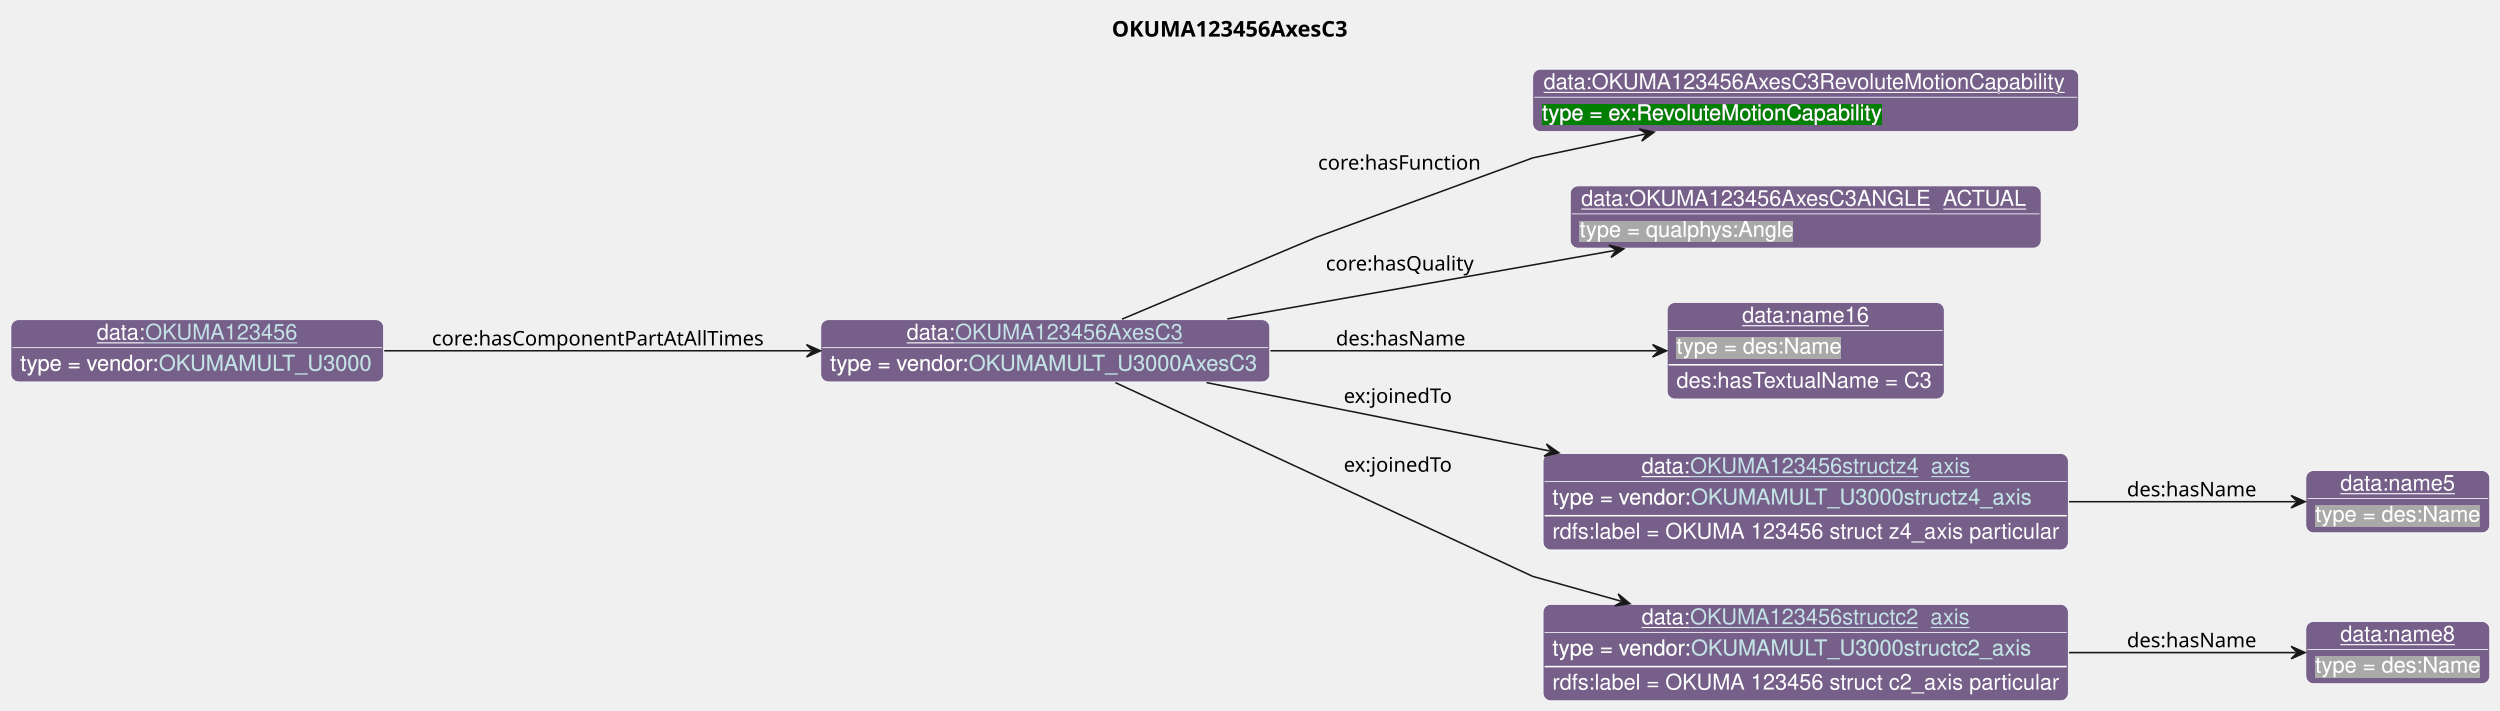
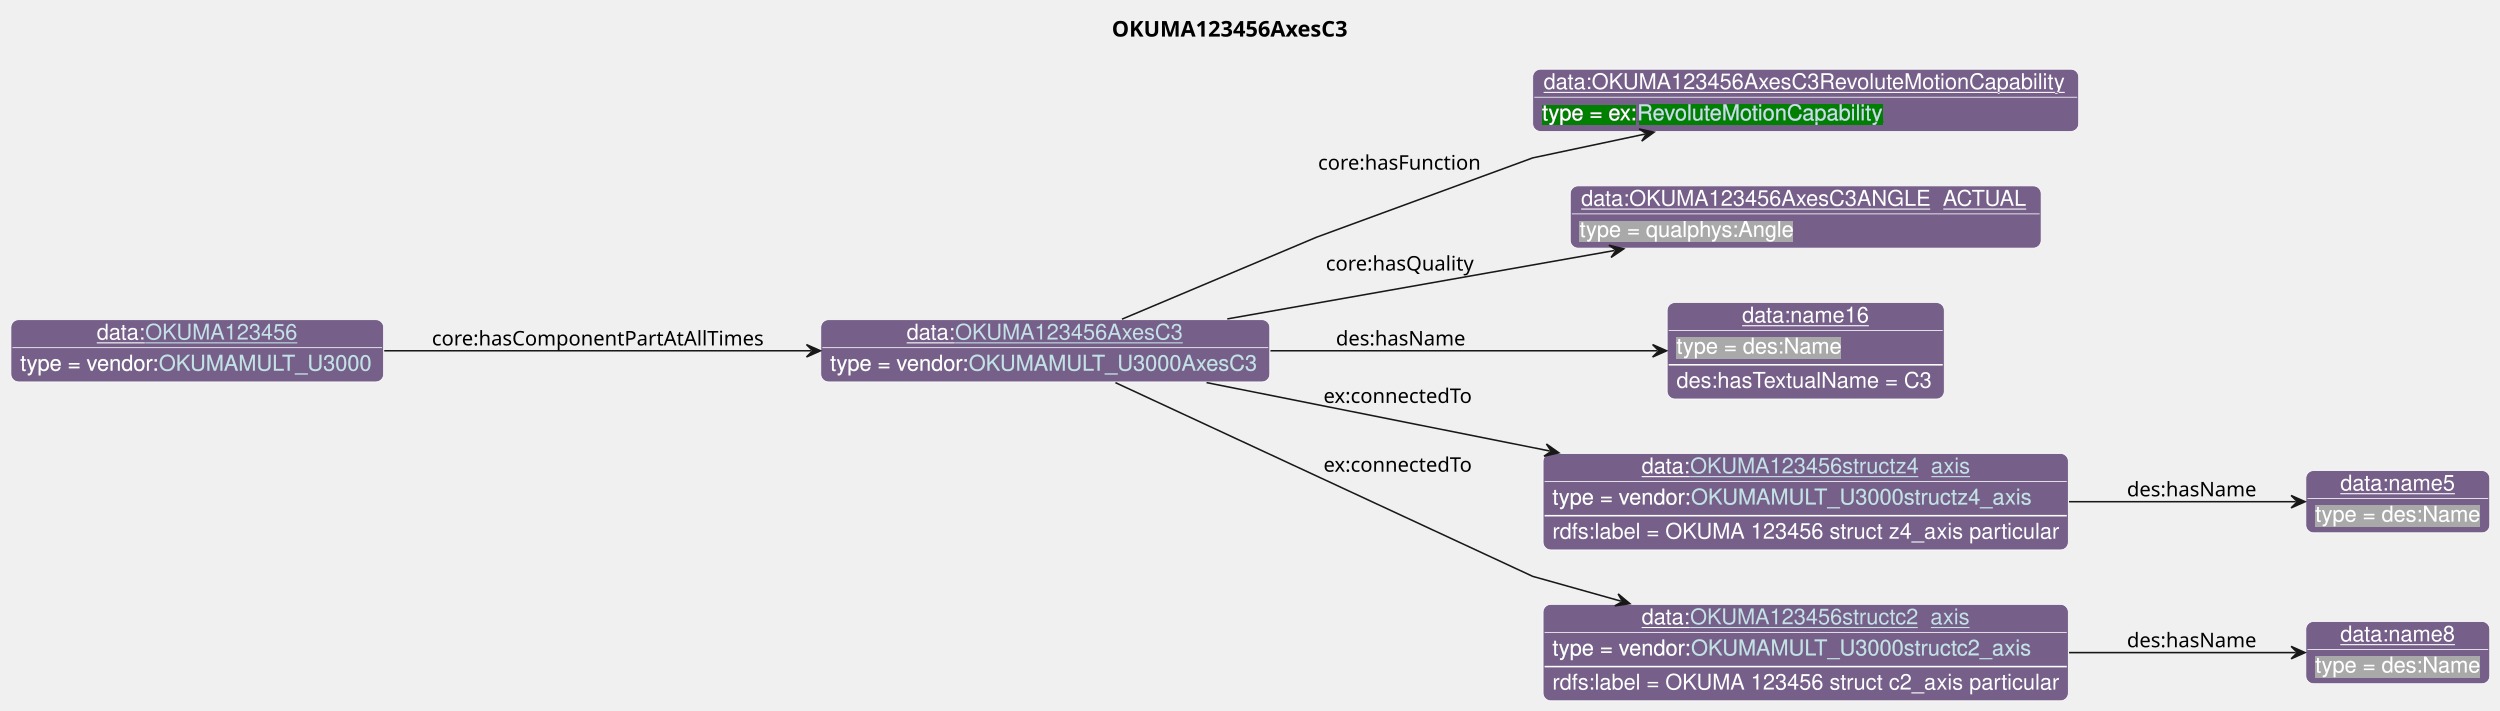
<svg xmlns="http://www.w3.org/2000/svg" xmlns:xlink="http://www.w3.org/1999/xlink" contentStyleType="text/css" data-diagram-type="CLASS" height="457px" preserveAspectRatio="none" style="width:1607px;height:457px;background:#FFFFFF;" version="1.1" viewBox="0 0 1607 457" width="1607px" zoomAndPan="magnify">
  <defs>
-     <filter height="1" id="b3dl4qjohjgra0" width="1" x="0" y="0">
+     <filter height="1" id="b1ixij86wozbl70" width="1" x="0" y="0">
      <feFlood flood-color="#76608A" result="flood" />
      <feComposite in="SourceGraphic" in2="flood" operator="over" />
    </filter>
-     <filter height="1" id="b3dl4qjohjgra1" width="1" x="0" y="0">
+     <filter height="1" id="b1ixij86wozbl71" width="1" x="0" y="0">
      <feFlood flood-color="#008000" result="flood" />
      <feComposite in="SourceGraphic" in2="flood" operator="over" />
    </filter>
-     <filter height="1" id="b3dl4qjohjgra2" width="1" x="0" y="0">
+     <filter height="1" id="b1ixij86wozbl72" width="1" x="0" y="0">
      <feFlood flood-color="#A9A9A9" result="flood" />
      <feComposite in="SourceGraphic" in2="flood" operator="over" />
    </filter>
  </defs>
  <g>
    <g class="title" data-source-line="13">
      <text fill="#000000" font-family="sans-serif" font-size="14" font-weight="bold" lengthAdjust="spacing" textLength="164.11" x="714.652" y="23.535">OKUMA123456AxesC3</text>
    </g>
    <g class="entity" data-entity="o0" data-source-line="131" data-uid="ent0002" id="entity_o0">
      <rect fill="#76608A" height="40" rx="5" ry="5" style="stroke:#FFFFFF;stroke-width:0.5;" width="288.623" x="527.6" y="205.488" />
      <text fill="#FFFFFF" font-family="Helvetica" font-size="14" lengthAdjust="spacing" text-decoration="underline" textLength="31.138" x="582.805" y="218.269">data:</text>
      <a href="./OKUMA123456AxesC3.html" target="_top" title="./OKUMA123456AxesC3.html" xlink:actuate="onRequest" xlink:href="./OKUMA123456AxesC3.html" xlink:show="new" xlink:title="./OKUMA123456AxesC3.html" xlink:type="simple">
        <text fill="#C4E1E6" font-family="Helvetica" font-size="14" lengthAdjust="spacing" text-decoration="underline" textLength="147.075" x="613.943" y="218.269">OKUMA123456AxesC3</text>
      </a>
      <line style="stroke:#FFFFFF;stroke-width:0.5;" x1="528.6" x2="815.223" y1="223.488" y2="223.488" />
-       <text fill="#FFFFFF" filter="url(#b3dl4qjohjgra0)" font-family="Helvetica" font-size="14" lengthAdjust="spacing" textLength="89.113" x="533.6" y="238.269">type = vendor:</text>
+       <text fill="#FFFFFF" filter="url(#b1ixij86wozbl70)" font-family="Helvetica" font-size="14" lengthAdjust="spacing" textLength="89.113" x="533.6" y="238.269">type = vendor:</text>
      <a href="../OKUMA.html#OKUMAMULT_U3000AxesC3" target="_top" title="../OKUMA.html#OKUMAMULT_U3000AxesC3" xlink:actuate="onRequest" xlink:href="../OKUMA.html#OKUMAMULT_U3000AxesC3" xlink:show="new" xlink:title="../OKUMA.html#OKUMAMULT_U3000AxesC3" xlink:type="simple">
-         <text fill="#C4E1E6" filter="url(#b3dl4qjohjgra0)" font-family="Helvetica" font-size="14" lengthAdjust="spacing" textLength="187.51" x="622.713" y="238.269">OKUMAMULT_U3000AxesC3</text>
+         <text fill="#C4E1E6" filter="url(#b1ixij86wozbl70)" font-family="Helvetica" font-size="14" lengthAdjust="spacing" textLength="187.51" x="622.713" y="238.269">OKUMAMULT_U3000AxesC3</text>
        <line style="stroke:#76608A;stroke-width:0.5;" x1="622.713" x2="810.223" y1="239.269" y2="239.269" />
      </a>
    </g>
    <g class="entity" data-entity="o1" data-source-line="131" data-uid="ent0003" id="entity_o1">
      <rect fill="#76608A" height="40" rx="5" ry="5" style="stroke:#FFFFFF;stroke-width:0.5;" width="350.964" x="985.23" y="44.488" />
      <text fill="#FFFFFF" font-family="Helvetica" font-size="14" lengthAdjust="spacing" text-decoration="underline" textLength="336.964" x="992.23" y="57.269">data:OKUMA123456AxesC3RevoluteMotionCapability</text>
      <line style="stroke:#FFFFFF;stroke-width:0.5;" x1="986.23" x2="1335.194" y1="62.488" y2="62.488" />
-       <text fill="#FFFFFF" filter="url(#b3dl4qjohjgra1)" font-family="Helvetica" font-size="14" lengthAdjust="spacing" textLength="219.844" x="991.23" y="77.269">type = ex:RevoluteMotionCapability</text>
+       <text fill="#FFFFFF" filter="url(#b1ixij86wozbl71)" font-family="Helvetica" font-size="14" lengthAdjust="spacing" textLength="61.093" x="991.23" y="77.269">type = ex:</text>
+       <a href="../Example.html#RevoluteMotionCapability" target="_top" title="../Example.html#RevoluteMotionCapability" xlink:actuate="onRequest" xlink:href="../Example.html#RevoluteMotionCapability" xlink:show="new" xlink:title="../Example.html#RevoluteMotionCapability" xlink:type="simple">
+         <text fill="#C4E1E6" filter="url(#b1ixij86wozbl71)" font-family="Helvetica" font-size="14" lengthAdjust="spacing" textLength="158.751" x="1052.323" y="77.269">RevoluteMotionCapability</text>
+         <line style="stroke:#008000;stroke-width:0.5;" x1="1052.323" x2="1211.074" y1="78.269" y2="78.269" />
+       </a>
    </g>
    <g class="entity" data-entity="o2" data-source-line="131" data-uid="ent0004" id="entity_o2">
      <rect fill="#76608A" height="40" rx="5" ry="5" style="stroke:#FFFFFF;stroke-width:0.5;" width="302.695" x="1009.36" y="119.488" />
      <text fill="#FFFFFF" font-family="Helvetica" font-size="14" lengthAdjust="spacing" text-decoration="underline" textLength="288.695" x="1016.36" y="132.269">data:OKUMA123456AxesC3ANGLE_ACTUAL</text>
      <line style="stroke:#FFFFFF;stroke-width:0.5;" x1="1010.36" x2="1311.055" y1="137.488" y2="137.488" />
-       <text fill="#FFFFFF" filter="url(#b3dl4qjohjgra2)" font-family="Helvetica" font-size="14" lengthAdjust="spacing" textLength="138.154" x="1015.36" y="152.269">type = qualphys:Angle</text>
+       <text fill="#FFFFFF" filter="url(#b1ixij86wozbl72)" font-family="Helvetica" font-size="14" lengthAdjust="spacing" textLength="138.154" x="1015.36" y="152.269">type = qualphys:Angle</text>
    </g>
    <g class="entity" data-entity="o3" data-source-line="131" data-uid="ent0005" id="entity_o3">
      <rect fill="#76608A" height="62" rx="5" ry="5" style="stroke:#FFFFFF;stroke-width:0.5;" width="178.141" x="1071.64" y="194.488" />
      <text fill="#FFFFFF" font-family="Helvetica" font-size="14" lengthAdjust="spacing" text-decoration="underline" textLength="81.731" x="1119.845" y="207.269">data:name16</text>
      <line style="stroke:#FFFFFF;stroke-width:0.5;" x1="1072.64" x2="1248.781" y1="212.488" y2="212.488" />
-       <text fill="#FFFFFF" filter="url(#b3dl4qjohjgra2)" font-family="Helvetica" font-size="14" lengthAdjust="spacing" textLength="106.224" x="1077.64" y="227.269">type = des:Name</text>
+       <text fill="#FFFFFF" filter="url(#b1ixij86wozbl72)" font-family="Helvetica" font-size="14" lengthAdjust="spacing" textLength="106.224" x="1077.64" y="227.269">type = des:Name</text>
      <line style="stroke:#FFFFFF;stroke-width:1;" x1="1072.64" x2="1248.781" y1="234.488" y2="234.488" />
      <text fill="#FFFFFF" font-family="Helvetica" font-size="14" lengthAdjust="spacing" textLength="166.141" x="1077.64" y="249.269">des:hasTextualName = C3</text>
    </g>
    <g class="entity" data-entity="o4" data-source-line="131" data-uid="ent0006" id="entity_o4">
      <rect fill="#76608A" height="62" rx="5" ry="5" style="stroke:#FFFFFF;stroke-width:0.5;" width="337.65" x="991.88" y="291.488" />
      <text fill="#FFFFFF" font-family="Helvetica" font-size="14" lengthAdjust="spacing" text-decoration="underline" textLength="31.138" x="1055.261" y="304.269">data:</text>
      <a href="./OKUMA123456structz4_axis.html" target="_top" title="./OKUMA123456structz4_axis.html" xlink:actuate="onRequest" xlink:href="./OKUMA123456structz4_axis.html" xlink:show="new" xlink:title="./OKUMA123456structz4_axis.html" xlink:type="simple">
        <text fill="#C4E1E6" font-family="Helvetica" font-size="14" lengthAdjust="spacing" text-decoration="underline" textLength="179.751" x="1086.399" y="304.269">OKUMA123456structz4_axis</text>
      </a>
      <line style="stroke:#FFFFFF;stroke-width:0.5;" x1="992.88" x2="1328.53" y1="309.488" y2="309.488" />
-       <text fill="#FFFFFF" filter="url(#b3dl4qjohjgra0)" font-family="Helvetica" font-size="14" lengthAdjust="spacing" textLength="89.113" x="997.88" y="324.269">type = vendor:</text>
+       <text fill="#FFFFFF" filter="url(#b1ixij86wozbl70)" font-family="Helvetica" font-size="14" lengthAdjust="spacing" textLength="89.113" x="997.88" y="324.269">type = vendor:</text>
      <a href="../OKUMA.html#OKUMAMULT_U3000structz4_axis" target="_top" title="../OKUMA.html#OKUMAMULT_U3000structz4_axis" xlink:actuate="onRequest" xlink:href="../OKUMA.html#OKUMAMULT_U3000structz4_axis" xlink:show="new" xlink:title="../OKUMA.html#OKUMAMULT_U3000structz4_axis" xlink:type="simple">
-         <text fill="#C4E1E6" filter="url(#b3dl4qjohjgra0)" font-family="Helvetica" font-size="14" lengthAdjust="spacing" textLength="220.185" x="1086.993" y="324.269">OKUMAMULT_U3000structz4_axis</text>
+         <text fill="#C4E1E6" filter="url(#b1ixij86wozbl70)" font-family="Helvetica" font-size="14" lengthAdjust="spacing" textLength="220.185" x="1086.993" y="324.269">OKUMAMULT_U3000structz4_axis</text>
        <line style="stroke:#76608A;stroke-width:0.5;" x1="1086.993" x2="1307.179" y1="325.269" y2="325.269" />
      </a>
      <line style="stroke:#FFFFFF;stroke-width:1;" x1="992.88" x2="1328.53" y1="331.488" y2="331.488" />
      <text fill="#FFFFFF" font-family="Helvetica" font-size="14" lengthAdjust="spacing" textLength="325.65" x="997.88" y="346.269">rdfs:label = OKUMA 123456 struct z4_axis particular</text>
    </g>
    <g class="entity" data-entity="o5" data-source-line="131" data-uid="ent0007" id="entity_o5">
      <rect fill="#76608A" height="40" rx="5" ry="5" style="stroke:#FFFFFF;stroke-width:0.5;" width="118.224" x="1482.19" y="302.488" />
      <text fill="#FFFFFF" font-family="Helvetica" font-size="14" lengthAdjust="spacing" text-decoration="underline" textLength="73.944" x="1504.33" y="315.269">data:name5</text>
      <line style="stroke:#FFFFFF;stroke-width:0.5;" x1="1483.19" x2="1599.414" y1="320.488" y2="320.488" />
-       <text fill="#FFFFFF" filter="url(#b3dl4qjohjgra2)" font-family="Helvetica" font-size="14" lengthAdjust="spacing" textLength="106.224" x="1488.19" y="335.269">type = des:Name</text>
+       <text fill="#FFFFFF" filter="url(#b1ixij86wozbl72)" font-family="Helvetica" font-size="14" lengthAdjust="spacing" textLength="106.224" x="1488.19" y="335.269">type = des:Name</text>
    </g>
    <g class="entity" data-entity="o6" data-source-line="131" data-uid="ent0008" id="entity_o6">
      <rect fill="#76608A" height="62" rx="5" ry="5" style="stroke:#FFFFFF;stroke-width:0.5;" width="337.65" x="991.88" y="388.488" />
      <text fill="#FFFFFF" font-family="Helvetica" font-size="14" lengthAdjust="spacing" text-decoration="underline" textLength="31.138" x="1055.261" y="401.269">data:</text>
      <a href="./OKUMA123456structc2_axis.html" target="_top" title="./OKUMA123456structc2_axis.html" xlink:actuate="onRequest" xlink:href="./OKUMA123456structc2_axis.html" xlink:show="new" xlink:title="./OKUMA123456structc2_axis.html" xlink:type="simple">
        <text fill="#C4E1E6" font-family="Helvetica" font-size="14" lengthAdjust="spacing" text-decoration="underline" textLength="179.751" x="1086.399" y="401.269">OKUMA123456structc2_axis</text>
      </a>
      <line style="stroke:#FFFFFF;stroke-width:0.5;" x1="992.88" x2="1328.53" y1="406.488" y2="406.488" />
-       <text fill="#FFFFFF" filter="url(#b3dl4qjohjgra0)" font-family="Helvetica" font-size="14" lengthAdjust="spacing" textLength="89.113" x="997.88" y="421.269">type = vendor:</text>
+       <text fill="#FFFFFF" filter="url(#b1ixij86wozbl70)" font-family="Helvetica" font-size="14" lengthAdjust="spacing" textLength="89.113" x="997.88" y="421.269">type = vendor:</text>
      <a href="../OKUMA.html#OKUMAMULT_U3000structc2_axis" target="_top" title="../OKUMA.html#OKUMAMULT_U3000structc2_axis" xlink:actuate="onRequest" xlink:href="../OKUMA.html#OKUMAMULT_U3000structc2_axis" xlink:show="new" xlink:title="../OKUMA.html#OKUMAMULT_U3000structc2_axis" xlink:type="simple">
-         <text fill="#C4E1E6" filter="url(#b3dl4qjohjgra0)" font-family="Helvetica" font-size="14" lengthAdjust="spacing" textLength="220.185" x="1086.993" y="421.269">OKUMAMULT_U3000structc2_axis</text>
+         <text fill="#C4E1E6" filter="url(#b1ixij86wozbl70)" font-family="Helvetica" font-size="14" lengthAdjust="spacing" textLength="220.185" x="1086.993" y="421.269">OKUMAMULT_U3000structc2_axis</text>
        <line style="stroke:#76608A;stroke-width:0.5;" x1="1086.993" x2="1307.179" y1="422.269" y2="422.269" />
      </a>
      <line style="stroke:#FFFFFF;stroke-width:1;" x1="992.88" x2="1328.53" y1="428.488" y2="428.488" />
      <text fill="#FFFFFF" font-family="Helvetica" font-size="14" lengthAdjust="spacing" textLength="325.65" x="997.88" y="443.269">rdfs:label = OKUMA 123456 struct c2_axis particular</text>
    </g>
    <g class="entity" data-entity="o7" data-source-line="131" data-uid="ent0009" id="entity_o7">
      <rect fill="#76608A" height="40" rx="5" ry="5" style="stroke:#FFFFFF;stroke-width:0.5;" width="118.224" x="1482.19" y="399.488" />
      <text fill="#FFFFFF" font-family="Helvetica" font-size="14" lengthAdjust="spacing" text-decoration="underline" textLength="73.944" x="1504.33" y="412.269">data:name8</text>
      <line style="stroke:#FFFFFF;stroke-width:0.5;" x1="1483.19" x2="1599.414" y1="417.488" y2="417.488" />
-       <text fill="#FFFFFF" filter="url(#b3dl4qjohjgra2)" font-family="Helvetica" font-size="14" lengthAdjust="spacing" textLength="106.224" x="1488.19" y="432.269">type = des:Name</text>
+       <text fill="#FFFFFF" filter="url(#b1ixij86wozbl72)" font-family="Helvetica" font-size="14" lengthAdjust="spacing" textLength="106.224" x="1488.19" y="432.269">type = des:Name</text>
    </g>
    <g class="entity" data-entity="o8" data-source-line="131" data-uid="ent0010" id="entity_o8">
      <rect fill="#76608A" height="40" rx="5" ry="5" style="stroke:#FFFFFF;stroke-width:0.5;" width="239.602" x="7" y="205.488" />
      <text fill="#FFFFFF" font-family="Helvetica" font-size="14" lengthAdjust="spacing" text-decoration="underline" textLength="31.138" x="62.205" y="218.269">data:</text>
      <a href="./OKUMA123456.html" target="_top" title="./OKUMA123456.html" xlink:actuate="onRequest" xlink:href="./OKUMA123456.html" xlink:show="new" xlink:title="./OKUMA123456.html" xlink:type="simple">
        <text fill="#C4E1E6" font-family="Helvetica" font-size="14" lengthAdjust="spacing" text-decoration="underline" textLength="98.055" x="93.343" y="218.269">OKUMA123456</text>
      </a>
      <line style="stroke:#FFFFFF;stroke-width:0.5;" x1="8" x2="245.602" y1="223.488" y2="223.488" />
-       <text fill="#FFFFFF" filter="url(#b3dl4qjohjgra0)" font-family="Helvetica" font-size="14" lengthAdjust="spacing" textLength="89.113" x="13" y="238.269">type = vendor:</text>
+       <text fill="#FFFFFF" filter="url(#b1ixij86wozbl70)" font-family="Helvetica" font-size="14" lengthAdjust="spacing" textLength="89.113" x="13" y="238.269">type = vendor:</text>
      <a href="../OKUMA.html#OKUMAMULT_U3000" target="_top" title="../OKUMA.html#OKUMAMULT_U3000" xlink:actuate="onRequest" xlink:href="../OKUMA.html#OKUMAMULT_U3000" xlink:show="new" xlink:title="../OKUMA.html#OKUMAMULT_U3000" xlink:type="simple">
-         <text fill="#C4E1E6" filter="url(#b3dl4qjohjgra0)" font-family="Helvetica" font-size="14" lengthAdjust="spacing" textLength="138.489" x="102.113" y="238.269">OKUMAMULT_U3000</text>
+         <text fill="#C4E1E6" filter="url(#b1ixij86wozbl70)" font-family="Helvetica" font-size="14" lengthAdjust="spacing" textLength="138.489" x="102.113" y="238.269">OKUMAMULT_U3000</text>
        <line style="stroke:#76608A;stroke-width:0.5;" x1="102.113" x2="240.602" y1="239.269" y2="239.269" />
      </a>
    </g>
    <g class="link" data-entity-1="o0" data-entity-2="o1" data-source-line="195" data-uid="lnk11" id="link_o0_o1">
      <path codeLine="195" d="M721.19,205.158 C772.47,183.558 846.23,152.488 846.23,152.488 C846.23,152.488 985.23,101.488 985.23,101.488 C985.23,101.488 1017.061,94.743 1057.411,86.183" fill="none" id="o0-to-o1" style="stroke:#181818;stroke-width:1;" />
      <polygon fill="#181818" points="1063.28,84.938,1053.646,82.893,1058.389,85.976,1055.306,90.719,1063.28,84.938" style="stroke:#181818;stroke-width:1;" />
      <text fill="#000000" font-family="sans-serif" font-size="13" lengthAdjust="spacing" textLength="107.631" x="847.23" y="109.077">core:hasFunction</text>
    </g>
    <g class="link" data-entity-1="o0" data-entity-2="o2" data-source-line="195" data-uid="lnk12" id="link_o0_o2">
      <path codeLine="195" d="M788.89,204.998 C865.95,191.388 960.822,174.622 1037.861,161.012" fill="none" id="o0-to-o2" style="stroke:#181818;stroke-width:1;" />
      <polygon fill="#181818" points="1043.77,159.968,1034.211,157.595,1038.846,160.838,1035.603,165.473,1043.77,159.968" style="stroke:#181818;stroke-width:1;" />
      <text fill="#000000" font-family="sans-serif" font-size="13" lengthAdjust="spacing" textLength="97.71" x="852.23" y="173.907">core:hasQuality</text>
    </g>
    <g class="link" data-entity-1="o0" data-entity-2="o3" data-source-line="195" data-uid="lnk13" id="link_o0_o3">
      <path codeLine="195" d="M816.66,225.488 C899.24,225.488 994.32,225.488 1065.29,225.488" fill="none" id="o0-to-o3" style="stroke:#181818;stroke-width:1;" />
      <polygon fill="#181818" points="1071.29,225.488,1062.29,221.488,1066.29,225.488,1062.29,229.488,1071.29,225.488" style="stroke:#181818;stroke-width:1;" />
      <text fill="#000000" font-family="sans-serif" font-size="13" lengthAdjust="spacing" textLength="84.202" x="858.73" y="222.057">des:hasName</text>
    </g>
    <g class="link" data-entity-1="o0" data-entity-2="o4" data-source-line="195" data-uid="lnk14" id="link_o0_o4">
      <path codeLine="195" d="M775.56,245.938 C841.25,259.028 921.896,275.106 996.196,289.906" fill="none" id="o0-to-o4" style="stroke:#181818;stroke-width:1;" />
      <polygon fill="#181818" points="1002.08,291.078,994.035,285.397,997.176,290.101,992.472,293.243,1002.08,291.078" style="stroke:#181818;stroke-width:1;" />
-       <text fill="#000000" font-family="sans-serif" font-size="13" lengthAdjust="spacing" textLength="74.725" x="863.73" y="259.017">ex:joinedTo</text>
+       <text fill="#000000" font-family="sans-serif" font-size="13" lengthAdjust="spacing" textLength="100.502" x="850.73" y="259.017">ex:connectedTo</text>
    </g>
    <g class="link" data-entity-1="o4" data-entity-2="o5" data-source-line="195" data-uid="lnk15" id="link_o4_o5">
      <path codeLine="195" d="M1329.97,322.488 C1384.28,322.488 1434.93,322.488 1475.73,322.488" fill="none" id="o4-to-o5" style="stroke:#181818;stroke-width:1;" />
      <polygon fill="#181818" points="1481.73,322.488,1472.73,318.488,1476.73,322.488,1472.73,326.488,1481.73,322.488" style="stroke:#181818;stroke-width:1;" />
      <text fill="#000000" font-family="sans-serif" font-size="13" lengthAdjust="spacing" textLength="84.202" x="1367.19" y="319.057">des:hasName</text>
    </g>
    <g class="link" data-entity-1="o0" data-entity-2="o6" data-source-line="195" data-uid="lnk16" id="link_o0_o6">
      <path codeLine="195" d="M717,245.958 C803.09,285.928 985.23,370.488 985.23,370.488 C985.23,370.488 1007.973,376.876 1041.944,386.416" fill="none" id="o0-to-o6" style="stroke:#181818;stroke-width:1;" />
      <polygon fill="#181818" points="1047.72,388.038,1040.137,381.754,1042.906,386.686,1037.974,389.456,1047.72,388.038" style="stroke:#181818;stroke-width:1;" />
-       <text fill="#000000" font-family="sans-serif" font-size="13" lengthAdjust="spacing" textLength="74.725" x="863.73" y="303.237">ex:joinedTo</text>
+       <text fill="#000000" font-family="sans-serif" font-size="13" lengthAdjust="spacing" textLength="100.502" x="850.73" y="303.237">ex:connectedTo</text>
    </g>
    <g class="link" data-entity-1="o6" data-entity-2="o7" data-source-line="195" data-uid="lnk17" id="link_o6_o7">
      <path codeLine="195" d="M1329.97,419.488 C1384.28,419.488 1434.93,419.488 1475.73,419.488" fill="none" id="o6-to-o7" style="stroke:#181818;stroke-width:1;" />
      <polygon fill="#181818" points="1481.73,419.488,1472.73,415.488,1476.73,419.488,1472.73,423.488,1481.73,419.488" style="stroke:#181818;stroke-width:1;" />
      <text fill="#000000" font-family="sans-serif" font-size="13" lengthAdjust="spacing" textLength="84.202" x="1367.19" y="416.057">des:hasName</text>
    </g>
    <g class="link" data-entity-1="o8" data-entity-2="o0" data-source-line="195" data-uid="lnk18" id="link_o8_o0">
      <path codeLine="195" d="M246.99,225.488 C329.58,225.488 433.97,225.488 521.4,225.488" fill="none" id="o8-to-o0" style="stroke:#181818;stroke-width:1;" />
      <polygon fill="#181818" points="527.4,225.488,518.4,221.488,522.4,225.488,518.4,229.488,527.4,225.488" style="stroke:#181818;stroke-width:1;" />
      <text fill="#000000" font-family="sans-serif" font-size="13" lengthAdjust="spacing" textLength="219.565" x="277.6" y="222.057">core:hasComponentPartAtAllTimes</text>
    </g>
  </g>
</svg>
